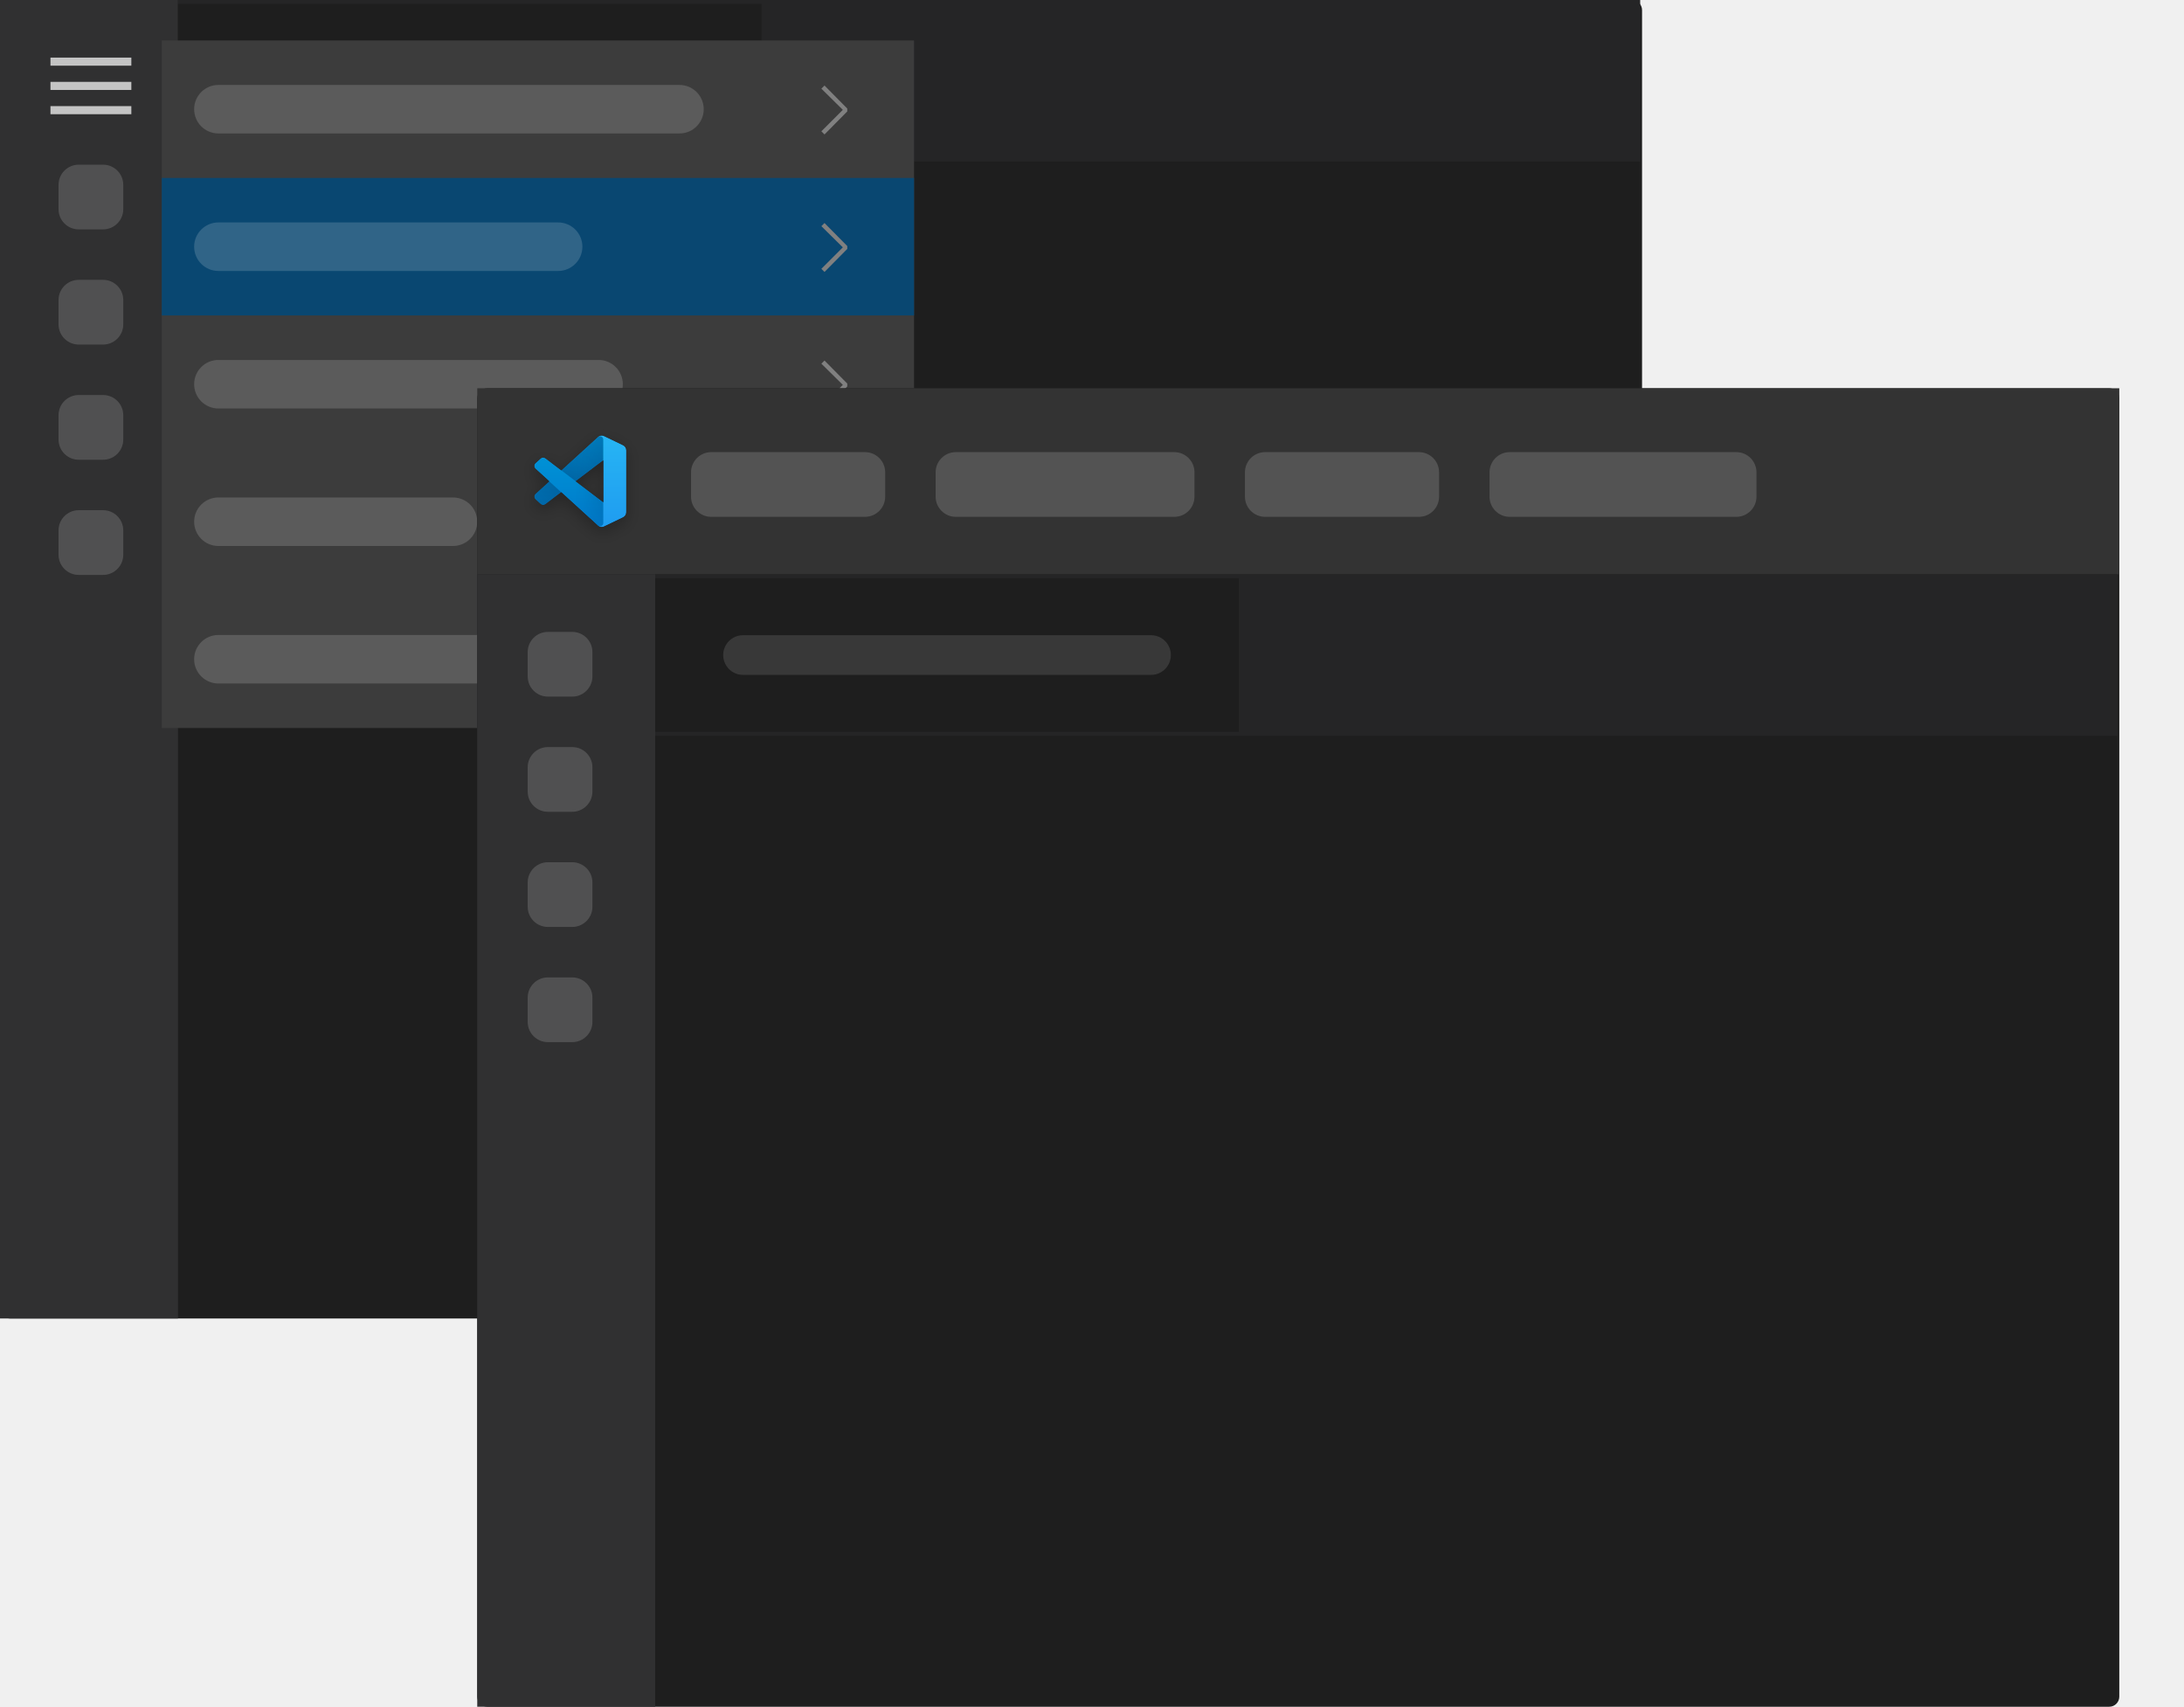
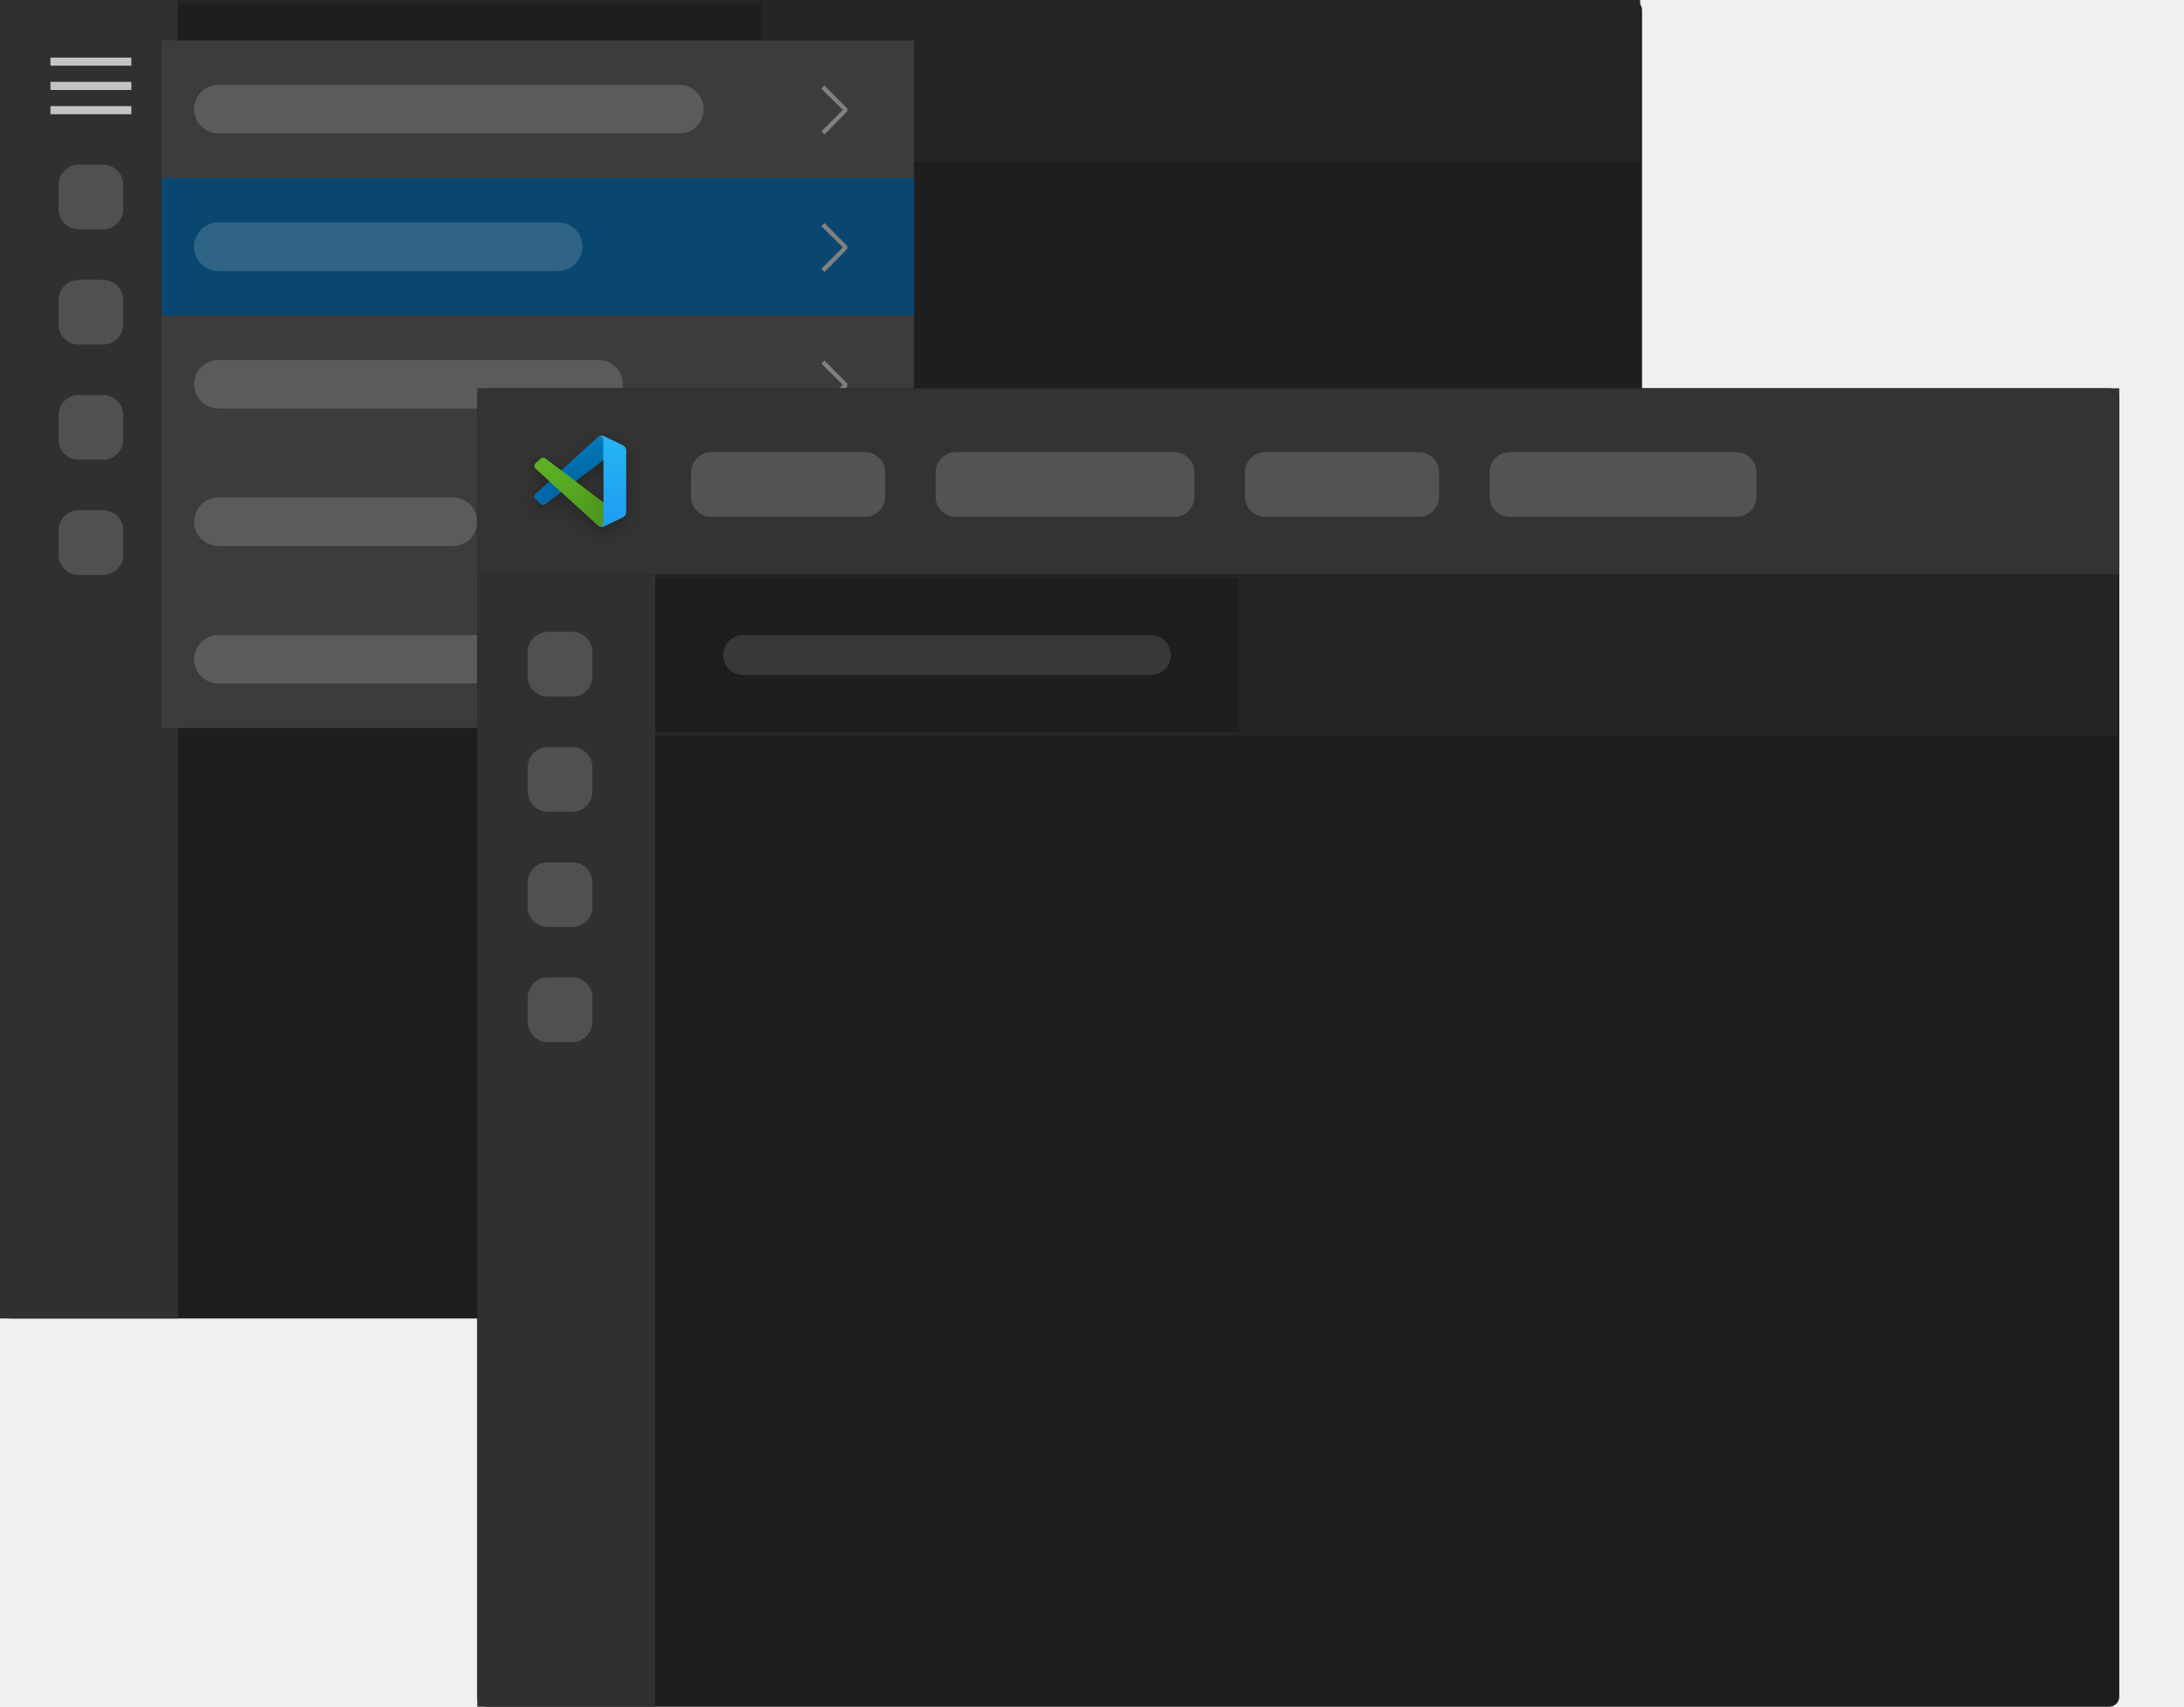
<svg xmlns="http://www.w3.org/2000/svg" width="270" height="211" viewBox="0 0 270 211" fill="none">
  <rect width="203" height="163" rx="1.248" fill="#1E1E1E" />
  <rect width="22" height="163" fill="#303031" />
  <rect x="6.238" y="7.12" width="10" height="1" fill="#C4C4C4" />
  <rect x="6.238" y="10.12" width="10" height="1" fill="#C4C4C4" />
  <rect x="6.238" y="13.12" width="10" height="1" fill="#C4C4C4" />
  <rect x="7.238" y="20.359" width="8" height="8" rx="2.495" fill="white" fill-opacity="0.16" />
  <rect x="7.238" y="34.597" width="8" height="8" rx="2.495" fill="white" fill-opacity="0.16" />
  <rect x="7.238" y="48.836" width="8" height="8" rx="2.495" fill="white" fill-opacity="0.16" />
  <rect x="7.238" y="63.075" width="8" height="8" rx="2.495" fill="white" fill-opacity="0.16" />
  <rect width="180.768" height="19.964" transform="translate(22.001 0.00012207)" fill="#252526" />
  <g clip-path="url(#clip0_822:9958)">
    <rect width="72.153" height="19" transform="translate(22.001 0.482056)" fill="#1E1E1E" />
    <rect x="30.407" y="7.53" width="55.341" height="4.904" rx="2.452" fill="white" fill-opacity="0.12" />
  </g>
  <rect width="93" height="85" transform="translate(20 5)" fill="#3C3C3C" />
  <rect x="24" y="10.5" width="63" height="6" rx="3" fill="white" fill-opacity="0.16" />
  <path d="M104.195 13.581L101.542 10.96L101.93 10.572L104.745 13.419V13.775L101.93 16.622L101.542 16.234L104.195 13.581Z" fill="#808080" />
  <rect width="93" height="17" transform="translate(20 22)" fill="#094771" />
  <rect x="24" y="27.5" width="48" height="6" rx="3" fill="white" fill-opacity="0.16" />
  <path d="M104.195 30.581L101.542 27.96L101.93 27.572L104.745 30.419V30.775L101.93 33.622L101.542 33.234L104.195 30.581Z" fill="#808080" />
  <rect x="24" y="44.5" width="53" height="6" rx="3" fill="white" fill-opacity="0.16" />
  <path d="M104.195 47.581L101.542 44.96L101.93 44.572L104.745 47.419V47.775L101.93 50.622L101.542 50.234L104.195 47.581Z" fill="#808080" />
  <rect x="24" y="61.5" width="35" height="6" rx="3" fill="white" fill-opacity="0.16" />
  <path d="M104.195 64.581L101.542 61.96L101.93 61.572L104.745 64.419V64.775L101.93 67.622L101.542 67.234L104.195 64.581Z" fill="#808080" />
  <rect x="24" y="78.5" width="63" height="6" rx="3" fill="white" fill-opacity="0.16" />
  <path d="M104.195 81.581L101.542 78.96L101.93 78.572L104.745 81.419V81.775L101.93 84.622L101.542 84.234L104.195 81.581Z" fill="#808080" />
  <rect x="59" y="48" width="203" height="163" rx="1.248" fill="#1E1E1E" />
  <rect width="203" height="23" transform="translate(59 48)" fill="#333333" />
  <g filter="url(#filter0_d_822:9958)">
    <mask id="mask0_822:9958" style="mask-type:alpha" maskUnits="userSpaceOnUse" x="66" y="53" width="12" height="13">
      <path fill-rule="evenodd" clip-rule="evenodd" d="M74.117 65.11C74.296 65.18 74.501 65.175 74.681 65.088L77.023 63.961C77.269 63.843 77.426 63.594 77.426 63.321V55.679C77.426 55.406 77.269 55.157 77.023 55.039L74.681 53.912C74.444 53.798 74.166 53.826 73.958 53.977C73.928 53.999 73.9 54.023 73.873 54.05L69.39 58.14L67.437 56.657C67.255 56.519 67.001 56.531 66.832 56.684L66.206 57.254C65.999 57.442 65.999 57.767 66.205 57.955L67.899 59.5L66.205 61.045C65.999 61.233 65.999 61.558 66.206 61.746L66.832 62.316C67.001 62.469 67.255 62.481 67.437 62.343L69.39 60.86L73.873 64.951C73.944 65.022 74.027 65.075 74.117 65.11ZM74.584 56.918L71.182 59.5L74.584 62.082V56.918Z" fill="white" />
    </mask>
    <g mask="url(#mask0_822:9958)">
      <path d="M77.023 55.04L74.68 53.912C74.408 53.781 74.084 53.836 73.871 54.049L66.199 61.045C65.992 61.233 65.992 61.558 66.199 61.746L66.826 62.316C66.995 62.469 67.249 62.48 67.431 62.343L76.671 55.333C76.981 55.098 77.426 55.319 77.426 55.708V55.681C77.426 55.408 77.269 55.159 77.023 55.04Z" fill="#0065A9" />
      <g filter="url(#filter1_d_822:9958)">
-         <path d="M77.023 63.959L74.68 65.088C74.408 65.219 74.084 65.163 73.871 64.951L66.199 57.955C65.992 57.767 65.992 57.442 66.199 57.254L66.826 56.684C66.995 56.531 67.249 56.519 67.431 56.657L76.671 63.667C76.981 63.902 77.426 63.681 77.426 63.292V63.319C77.426 63.592 77.269 63.841 77.023 63.959Z" fill="#007ACC" />
+         <path d="M77.023 63.959L74.68 65.088C74.408 65.219 74.084 65.163 73.871 64.951L66.199 57.955C65.992 57.767 65.992 57.442 66.199 57.254L66.826 56.684C66.995 56.531 67.249 56.519 67.431 56.657L76.671 63.667C76.981 63.902 77.426 63.681 77.426 63.292V63.319C77.426 63.592 77.269 63.841 77.023 63.959Z" fill="#4F9E1F" />
      </g>
      <g filter="url(#filter2_d_822:9958)">
        <path d="M74.68 65.088C74.408 65.219 74.084 65.163 73.871 64.95C74.133 65.213 74.582 65.027 74.582 64.656V54.344C74.582 53.973 74.133 53.787 73.871 54.049C74.084 53.836 74.408 53.781 74.68 53.912L77.023 55.039C77.269 55.157 77.426 55.406 77.426 55.679V63.32C77.426 63.594 77.269 63.843 77.023 63.961L74.68 65.088Z" fill="#1F9CF0" />
      </g>
      <g style="mix-blend-mode:overlay" opacity="0.25">
        <path fill-rule="evenodd" clip-rule="evenodd" d="M74.11 65.11C74.289 65.18 74.494 65.175 74.674 65.088L77.016 63.961C77.263 63.843 77.419 63.594 77.419 63.321V55.679C77.419 55.406 77.263 55.157 77.016 55.039L74.674 53.912C74.437 53.798 74.159 53.826 73.951 53.977C73.921 53.999 73.893 54.023 73.866 54.05L69.383 58.14L67.43 56.657C67.248 56.519 66.994 56.531 66.825 56.684L66.199 57.254C65.993 57.442 65.992 57.767 66.198 57.955L67.892 59.5L66.198 61.045C65.992 61.233 65.993 61.558 66.199 61.746L66.825 62.316C66.994 62.469 67.248 62.481 67.43 62.343L69.383 60.86L73.866 64.951C73.937 65.022 74.021 65.075 74.11 65.11ZM74.577 56.918L71.175 59.5L74.577 62.082V56.918Z" fill="url(#paint0_linear_822:9958)" />
      </g>
    </g>
  </g>
  <rect x="85.431" y="55.895" width="24" height="8" rx="2.495" fill="white" fill-opacity="0.16" />
  <rect x="115.669" y="55.895" width="32" height="8" rx="2.495" fill="white" fill-opacity="0.16" />
  <rect x="153.908" y="55.895" width="24" height="8" rx="2.495" fill="white" fill-opacity="0.16" />
  <rect x="184.146" y="55.895" width="33" height="8" rx="2.495" fill="white" fill-opacity="0.16" />
  <rect width="22" height="140" transform="translate(59 71)" fill="#303031" />
  <rect x="65.238" y="78.12" width="8" height="8" rx="2.495" fill="white" fill-opacity="0.16" />
  <rect x="65.238" y="92.359" width="8" height="8" rx="2.495" fill="white" fill-opacity="0.16" />
  <rect x="65.238" y="106.597" width="8" height="8" rx="2.495" fill="white" fill-opacity="0.16" />
  <rect x="65.238" y="120.836" width="8" height="8" rx="2.495" fill="white" fill-opacity="0.16" />
  <rect width="180.768" height="19.964" transform="translate(81.001 71.0001)" fill="#252526" />
  <g clip-path="url(#clip1_822:9958)">
    <rect width="72.153" height="19" transform="translate(81.001 71.4821)" fill="#1E1E1E" />
    <rect x="89.407" y="78.53" width="55.341" height="4.904" rx="2.452" fill="white" fill-opacity="0.12" />
  </g>
  <defs>
    <filter id="filter0_d_822:9958" x="64.179" y="52.565" width="15.118" height="15.118" filterUnits="userSpaceOnUse" color-interpolation-filters="sRGB">
      <feFlood flood-opacity="0" result="BackgroundImageFix" />
      <feColorMatrix in="SourceAlpha" type="matrix" values="0 0 0 0 0 0 0 0 0 0 0 0 0 0 0 0 0 0 127 0" result="hardAlpha" />
      <feOffset dy="0.624" />
      <feGaussianBlur stdDeviation="0.936" />
      <feColorMatrix type="matrix" values="0 0 0 0 0 0 0 0 0 0 0 0 0 0 0 0 0 0 0.25 0" />
      <feBlend mode="normal" in2="BackgroundImageFix" result="effect1_dropShadow_822:9958" />
      <feBlend mode="normal" in="SourceGraphic" in2="effect1_dropShadow_822:9958" result="shape" />
    </filter>
    <filter id="filter1_d_822:9958" x="61.677" y="52.194" width="20.116" height="17.331" filterUnits="userSpaceOnUse" color-interpolation-filters="sRGB">
      <feFlood flood-opacity="0" result="BackgroundImageFix" />
      <feColorMatrix in="SourceAlpha" type="matrix" values="0 0 0 0 0 0 0 0 0 0 0 0 0 0 0 0 0 0 127 0" result="hardAlpha" />
      <feOffset />
      <feGaussianBlur stdDeviation="2.184" />
      <feColorMatrix type="matrix" values="0 0 0 0 0 0 0 0 0 0 0 0 0 0 0 0 0 0 0.25 0" />
      <feBlend mode="overlay" in2="BackgroundImageFix" result="effect1_dropShadow_822:9958" />
      <feBlend mode="normal" in="SourceGraphic" in2="effect1_dropShadow_822:9958" result="shape" />
    </filter>
    <filter id="filter2_d_822:9958" x="69.504" y="49.475" width="12.289" height="20.051" filterUnits="userSpaceOnUse" color-interpolation-filters="sRGB">
      <feFlood flood-opacity="0" result="BackgroundImageFix" />
      <feColorMatrix in="SourceAlpha" type="matrix" values="0 0 0 0 0 0 0 0 0 0 0 0 0 0 0 0 0 0 127 0" result="hardAlpha" />
      <feOffset />
      <feGaussianBlur stdDeviation="2.184" />
      <feColorMatrix type="matrix" values="0 0 0 0 0 0 0 0 0 0 0 0 0 0 0 0 0 0 0.25 0" />
      <feBlend mode="overlay" in2="BackgroundImageFix" result="effect1_dropShadow_822:9958" />
      <feBlend mode="normal" in="SourceGraphic" in2="effect1_dropShadow_822:9958" result="shape" />
    </filter>
    <linearGradient id="paint0_linear_822:9958" x1="71.731" y1="53.842" x2="71.731" y2="65.158" gradientUnits="userSpaceOnUse">
      <stop stop-color="white" />
      <stop offset="1" stop-color="white" stop-opacity="0" />
    </linearGradient>
    <clipPath id="clip0_822:9958">
      <rect width="72.153" height="19.964" fill="white" transform="translate(22.001 0.00012207)" />
    </clipPath>
    <clipPath id="clip1_822:9958">
      <rect width="72.153" height="19.964" fill="white" transform="translate(81.001 71.0001)" />
    </clipPath>
  </defs>
</svg>
